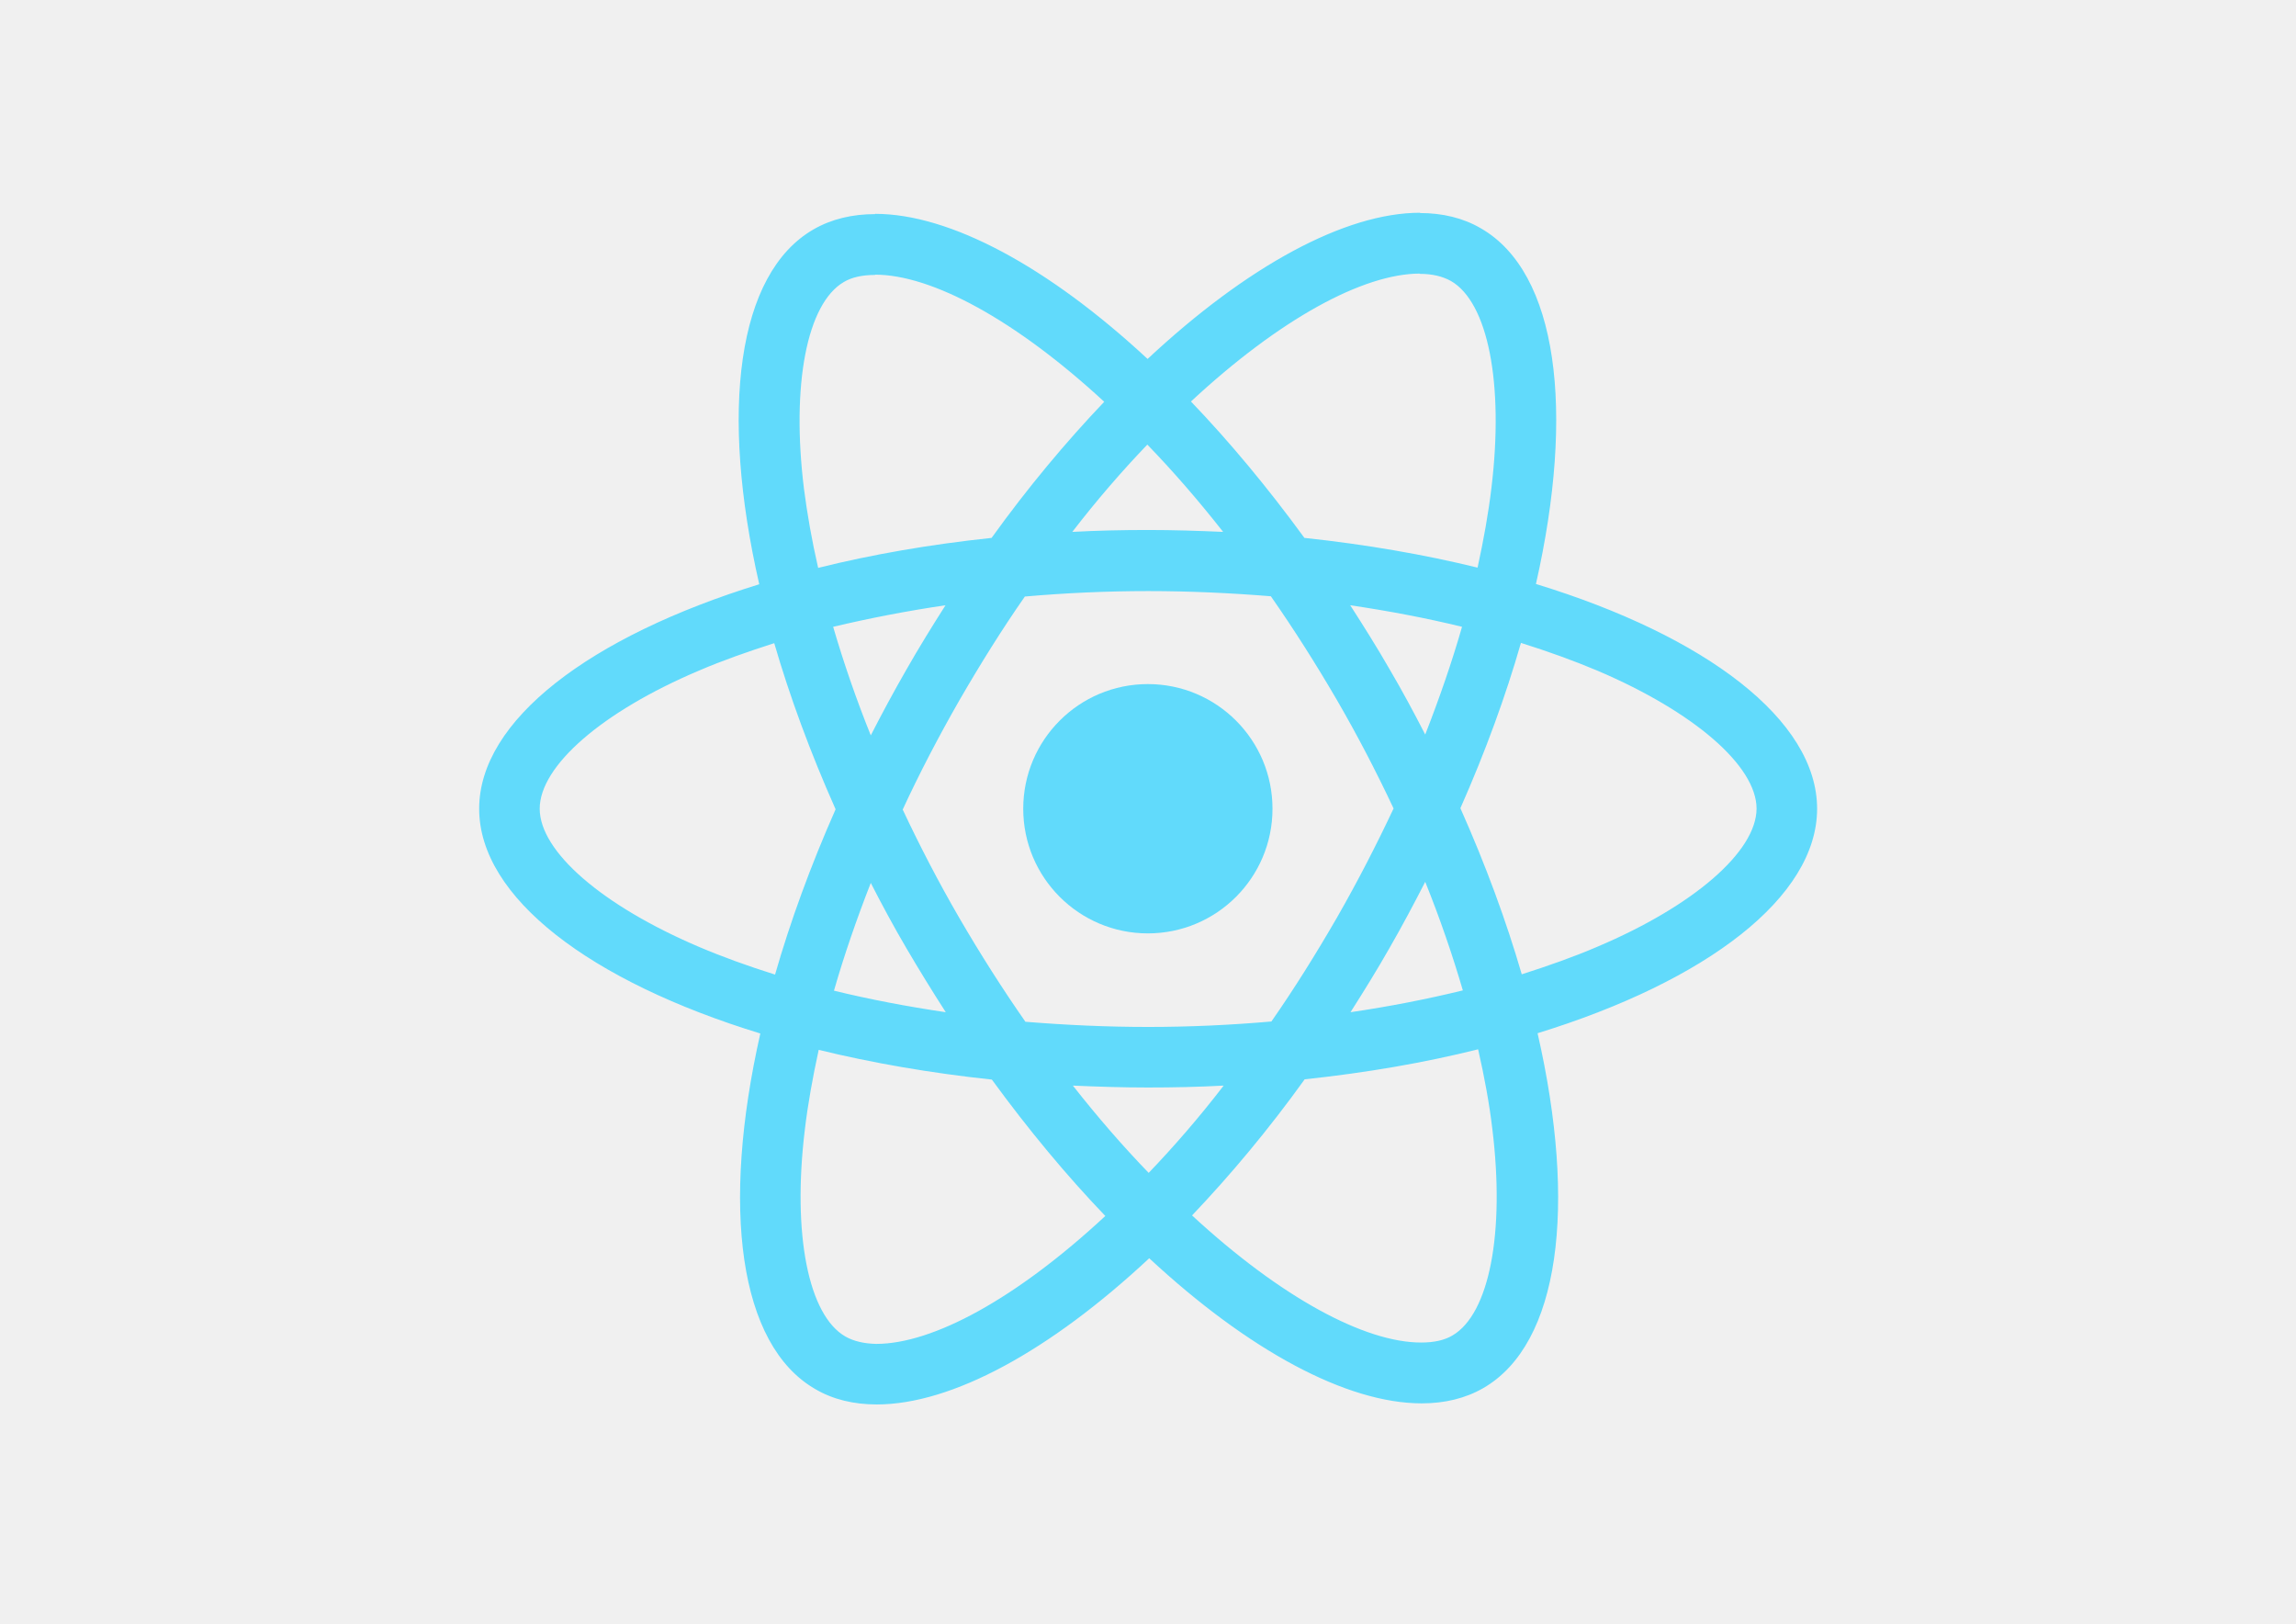
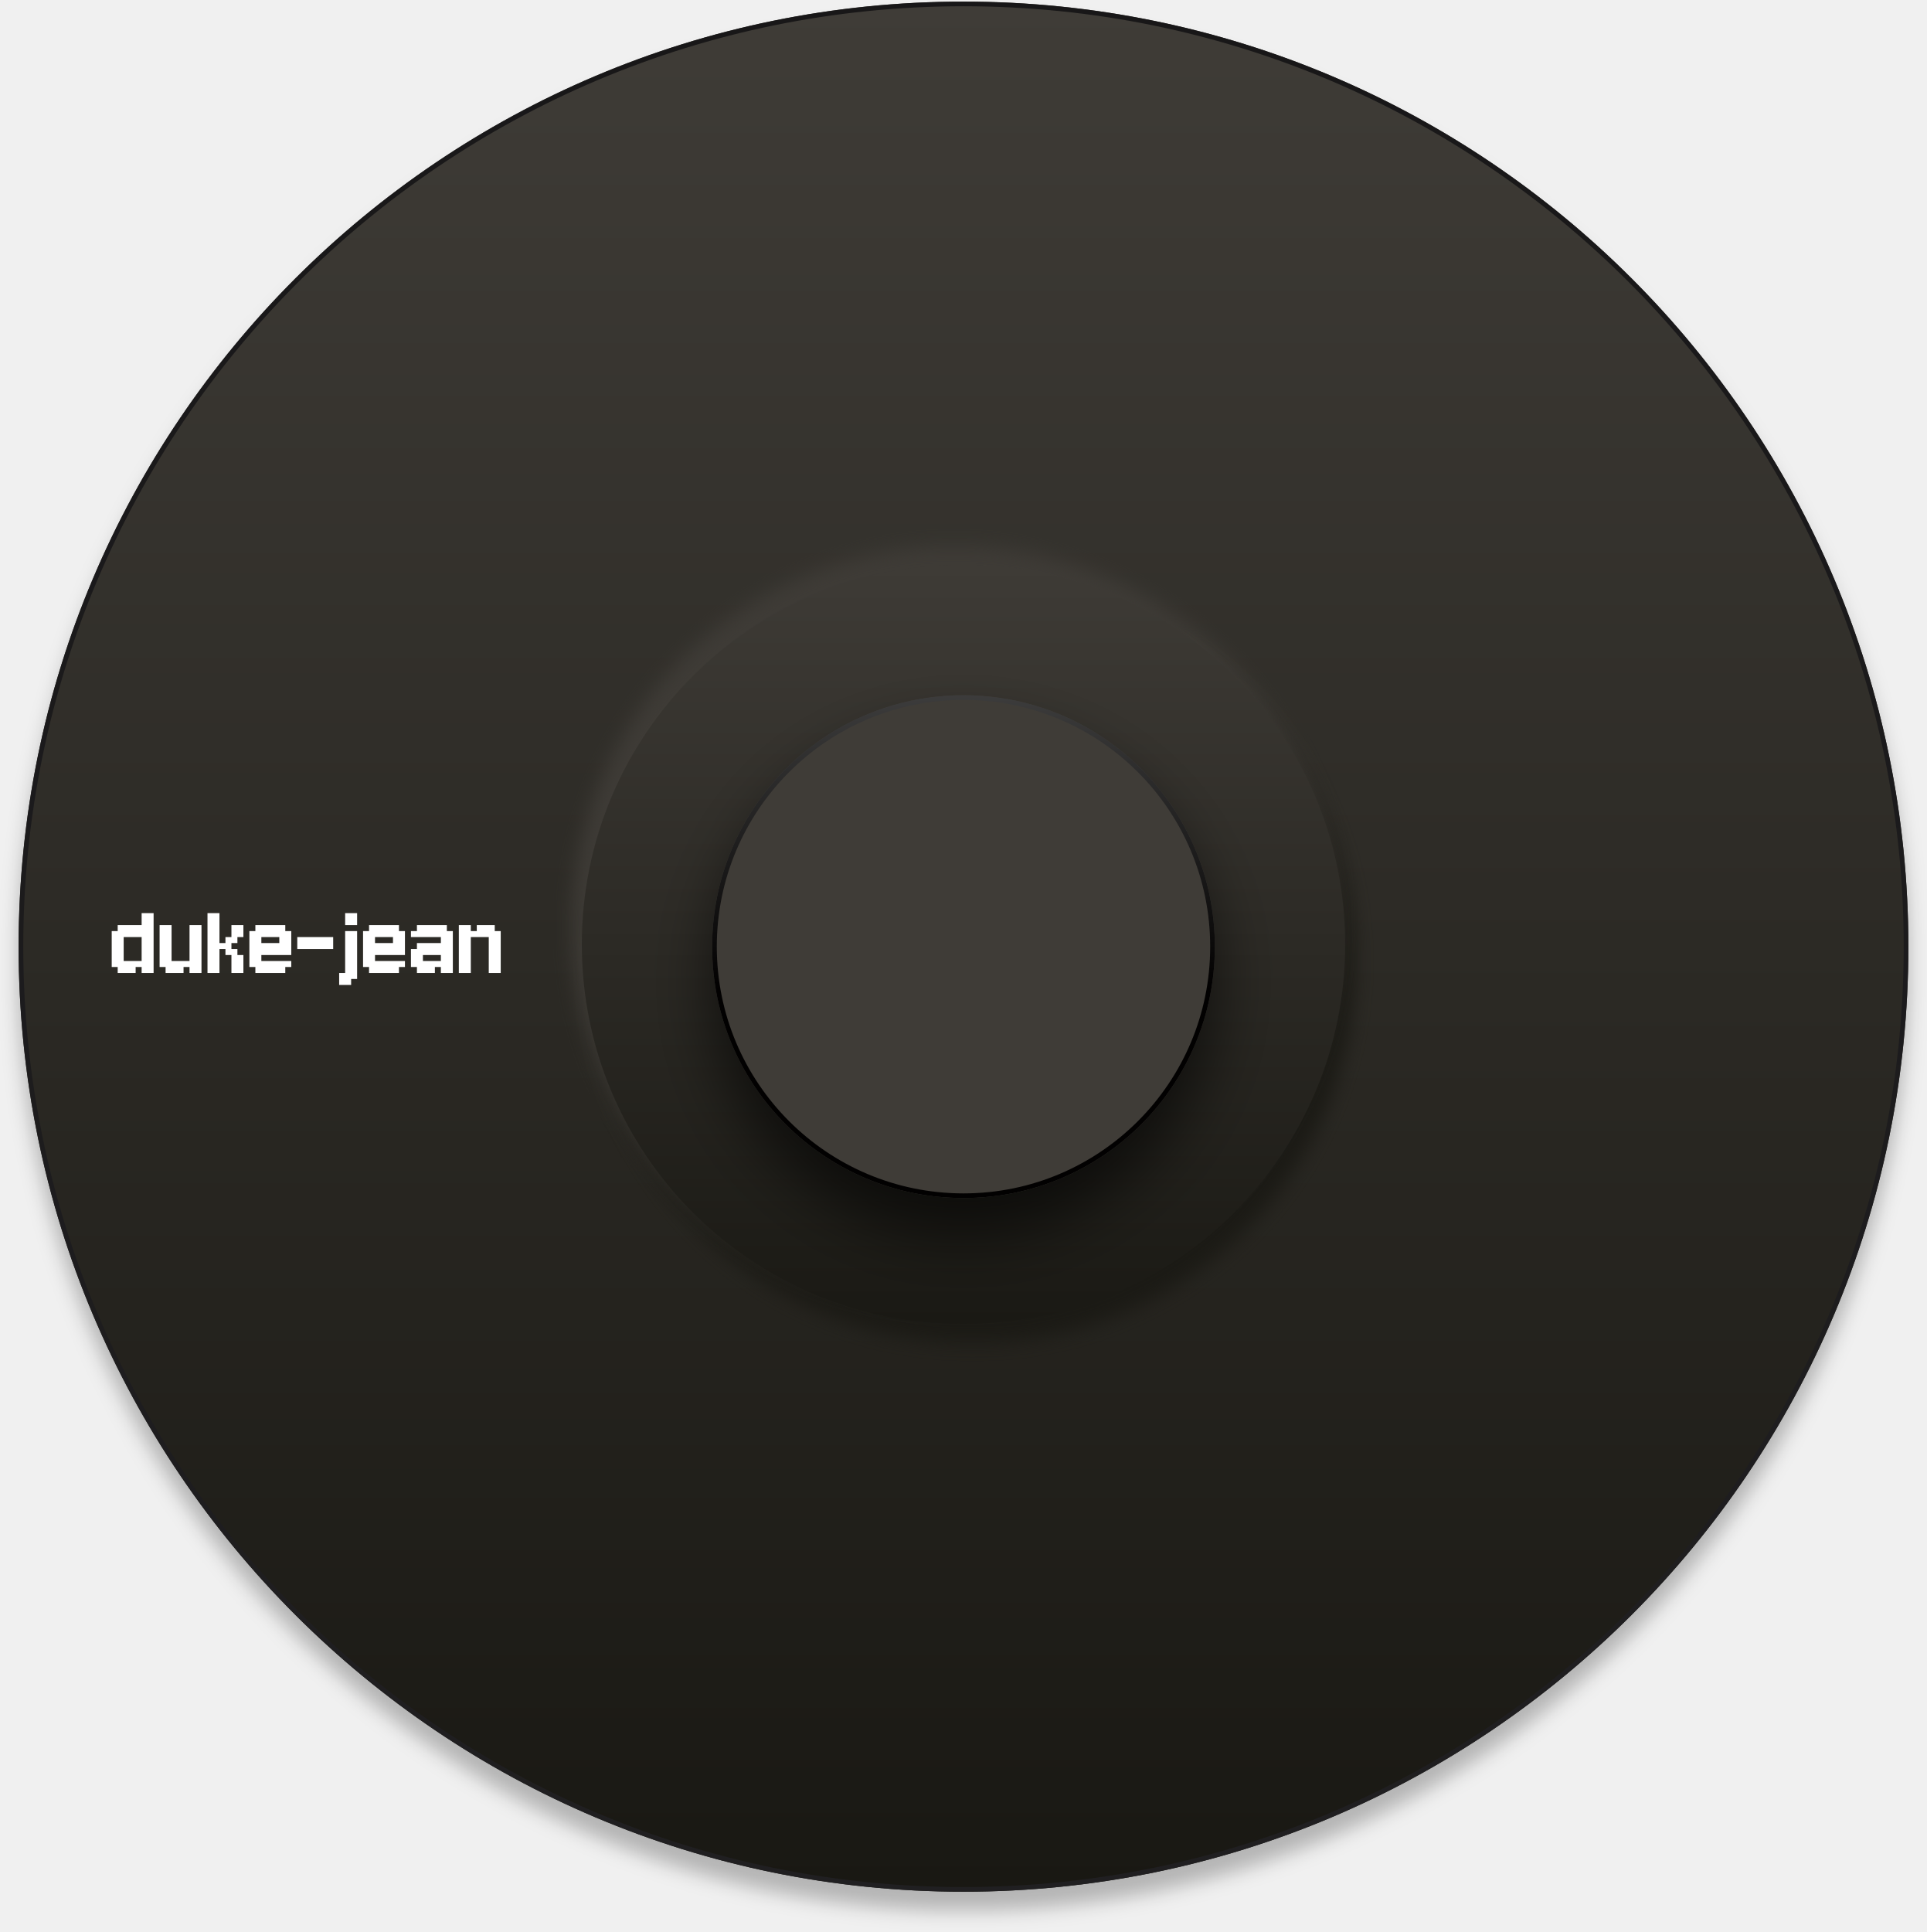
- <svg xmlns="http://www.w3.org/2000/svg" viewBox="0 0 841.9 595.3">
-   <g fill="#61DAFB">
-     <path d="M666.3 296.5c0-32.5-40.7-63.3-103.1-82.4 14.4-63.6 8-114.2-20.2-130.4-6.5-3.8-14.1-5.6-22.4-5.6v22.3c4.6 0 8.3.9 11.4 2.6 13.6 7.8 19.5 37.5 14.9 75.7-1.1 9.4-2.9 19.3-5.1 29.4-19.6-4.8-41-8.5-63.5-10.9-13.5-18.5-27.5-35.3-41.6-50 32.6-30.3 63.2-46.9 84-46.9V78c-27.5 0-63.5 19.6-99.9 53.6-36.4-33.8-72.4-53.2-99.9-53.2v22.3c20.7 0 51.4 16.5 84 46.6-14 14.7-28 31.4-41.3 49.9-22.6 2.4-44 6.1-63.6 11-2.3-10-4-19.7-5.2-29-4.7-38.2 1.1-67.9 14.6-75.8 3-1.8 6.9-2.6 11.5-2.6V78.5c-8.4 0-16 1.8-22.6 5.6-28.1 16.2-34.4 66.7-19.9 130.1-62.2 19.2-102.7 49.9-102.7 82.3 0 32.5 40.7 63.3 103.1 82.4-14.4 63.6-8 114.2 20.2 130.4 6.5 3.8 14.1 5.6 22.5 5.6 27.5 0 63.5-19.6 99.9-53.6 36.4 33.8 72.4 53.2 99.9 53.2 8.4 0 16-1.8 22.6-5.6 28.1-16.2 34.4-66.7 19.9-130.1 62-19.1 102.5-49.9 102.5-82.3zm-130.2-66.7c-3.7 12.9-8.3 26.2-13.5 39.5-4.1-8-8.4-16-13.1-24-4.6-8-9.5-15.8-14.4-23.4 14.2 2.1 27.9 4.7 41 7.9zm-45.8 106.5c-7.8 13.5-15.8 26.3-24.1 38.2-14.9 1.3-30 2-45.2 2-15.1 0-30.2-.7-45-1.9-8.3-11.9-16.4-24.6-24.2-38-7.6-13.1-14.5-26.4-20.8-39.8 6.2-13.4 13.2-26.8 20.7-39.9 7.8-13.5 15.8-26.3 24.1-38.2 14.9-1.3 30-2 45.2-2 15.1 0 30.2.7 45 1.9 8.3 11.9 16.4 24.6 24.2 38 7.6 13.1 14.5 26.4 20.8 39.8-6.3 13.4-13.2 26.8-20.7 39.9zm32.3-13c5.4 13.4 10 26.8 13.8 39.8-13.1 3.2-26.9 5.9-41.2 8 4.9-7.7 9.8-15.6 14.4-23.7 4.6-8 8.9-16.1 13-24.1zM421.2 430c-9.3-9.6-18.6-20.3-27.8-32 9 .4 18.2.7 27.5.7 9.4 0 18.7-.2 27.8-.7-9 11.7-18.3 22.4-27.5 32zm-74.4-58.9c-14.2-2.1-27.9-4.7-41-7.9 3.7-12.9 8.3-26.2 13.5-39.5 4.1 8 8.4 16 13.1 24 4.7 8 9.5 15.8 14.4 23.4zM420.7 163c9.3 9.6 18.6 20.3 27.8 32-9-.4-18.2-.7-27.5-.7-9.4 0-18.7.2-27.8.7 9-11.7 18.3-22.4 27.5-32zm-74 58.9c-4.9 7.7-9.8 15.6-14.4 23.7-4.6 8-8.9 16-13 24-5.4-13.4-10-26.8-13.8-39.8 13.1-3.1 26.9-5.8 41.2-7.9zm-90.5 125.2c-35.4-15.1-58.3-34.9-58.3-50.6 0-15.7 22.9-35.6 58.3-50.6 8.6-3.7 18-7 27.7-10.1 5.7 19.6 13.2 40 22.5 60.9-9.2 20.8-16.6 41.1-22.2 60.6-9.9-3.1-19.3-6.5-28-10.2zM310 490c-13.6-7.8-19.5-37.5-14.9-75.7 1.1-9.4 2.9-19.3 5.1-29.4 19.6 4.8 41 8.5 63.5 10.9 13.5 18.5 27.5 35.3 41.6 50-32.6 30.3-63.2 46.9-84 46.9-4.5-.1-8.3-1-11.3-2.7zm237.2-76.2c4.7 38.2-1.1 67.9-14.6 75.8-3 1.8-6.9 2.6-11.5 2.6-20.7 0-51.4-16.5-84-46.6 14-14.7 28-31.4 41.3-49.9 22.6-2.4 44-6.1 63.6-11 2.3 10.1 4.1 19.8 5.2 29.1zm38.5-66.7c-8.6 3.7-18 7-27.7 10.1-5.7-19.6-13.2-40-22.5-60.9 9.2-20.8 16.6-41.1 22.2-60.6 9.9 3.1 19.3 6.5 28.1 10.2 35.4 15.1 58.3 34.9 58.3 50.6-.1 15.7-23 35.6-58.4 50.6zM320.8 78.4z" />
-     <circle cx="420.9" cy="296.5" r="45.7" />
-     <path d="M520.5 78.1z" />
+ <svg xmlns="http://www.w3.org/2000/svg" width="414" height="415" viewBox="0 0 414 415" fill="none">
+   <g filter="url(#filter0_d_0_1)">
+     <path d="M4 203.344C4 91.23 94.886 0.344 207 0.344V0.344C319.114 0.344 410 91.23 410 203.344V203.344C410 315.458 319.114 406.344 207 406.344V406.344C94.886 406.344 4 315.458 4 203.344V203.344Z" fill="url(#paint0_linear_0_1)" />
+     <path d="M207 405.844C95.162 405.844 4.5 315.181 4.5 203.344C4.5 91.506 95.162 0.844 207 0.844C318.838 0.844 409.5 91.506 409.5 203.344C409.5 315.181 318.838 405.844 207 405.844Z" stroke="url(#paint1_linear_0_1)" />
  </g>
+   <path d="M33 200V201.286H31.714V200H33ZM33 198.714V200H31.714V198.714H33ZM31.714 198.714V200H30.429V198.714H31.714ZM31.714 200V201.286H30.429V200H31.714ZM31.714 201.286V202.571H30.429V201.286H31.714ZM31.714 202.571V203.857H30.429V202.571H31.714ZM31.714 203.857V205.143H30.429V203.857H31.714ZM33 203.857V205.143H31.714V203.857H33ZM33 202.571V203.857H31.714V202.571H33ZM33 201.286V202.571H31.714V201.286H33ZM33 205.143V206.429H31.714V205.143H33ZM31.714 205.143V206.429H30.429V205.143H31.714ZM31.714 206.429V207.714H30.429V206.429H31.714ZM31.714 207.714V209H30.429V207.714H31.714ZM33 207.714V209H31.714V207.714H33ZM33 206.429V207.714H31.714V206.429H33ZM26.571 207.714V209H25.286V207.714H26.571ZM25.286 206.429V207.714H24V206.429H25.286ZM25.286 205.143V206.429H24V205.143H25.286ZM25.286 203.857V205.143H24V203.857H25.286ZM25.286 202.571V203.857H24V202.571H25.286ZM25.286 201.286V202.571H24V201.286H25.286ZM25.286 200V201.286H24V200H25.286ZM26.571 202.571V203.857H25.286V202.571H26.571ZM26.571 203.857V205.143H25.286V203.857H26.571ZM26.571 205.143V206.429H25.286V205.143H26.571ZM26.571 206.429V207.714H25.286V206.429H26.571ZM26.571 201.286V202.571H25.286V201.286H26.571ZM27.857 200V201.286H26.571V200H27.857ZM27.857 198.714V200H26.571V198.714H27.857ZM26.571 198.714V200H25.286V198.714H26.571ZM26.571 200V201.286H25.286V200H26.571ZM29.143 198.714V200H27.857V198.714H29.143ZM33 196.143V197.429H31.714V196.143H33ZM31.714 196.143V197.429H30.429V196.143H31.714ZM31.714 197.429V198.714H30.429V197.429H31.714ZM33 197.429V198.714H31.714V197.429H33ZM29.143 207.714V209H27.857V207.714H29.143ZM27.857 207.714V209H26.571V207.714H27.857ZM27.857 206.429V207.714H26.571V206.429H27.857ZM29.143 206.429V207.714H27.857V206.429H29.143ZM30.429 206.429V207.714H29.143V206.429H30.429ZM30.429 198.714V200H29.143V198.714H30.429ZM30.429 200V201.286H29.143V200H30.429ZM29.143 200V201.286H27.857V200H29.143ZM43.289 207.714H42.003V206.429H43.289V207.714ZM43.289 209H42.003V207.714H43.289V209ZM42.003 209H40.718V207.714H42.003V209ZM42.003 207.714H40.718V206.429H42.003V207.714ZM42.003 206.429H40.718V205.143H42.003V206.429ZM42.003 205.143H40.718V203.857H42.003V205.143ZM42.003 203.857H40.718V202.571H42.003V203.857ZM43.289 203.857H42.003V202.571H43.289V203.857ZM43.289 205.143H42.003V203.857H43.289V205.143ZM43.289 206.429H42.003V205.143H43.289V206.429ZM43.289 202.571H42.003V201.286H43.289V202.571ZM42.003 202.571H40.718V201.286H42.003V202.571ZM42.003 201.286H40.718V200H42.003V201.286ZM42.003 200H40.718V198.714H42.003V200ZM43.289 200H42.003V198.714H43.289V200ZM43.289 201.286H42.003V200H43.289V201.286ZM36.861 200H35.575V198.714H36.861V200ZM35.575 200H34.289V198.714H35.575V200ZM35.575 201.286H34.289V200H35.575V201.286ZM35.575 202.571H34.289V201.286H35.575V202.571ZM35.575 203.857H34.289V202.571H35.575V203.857ZM35.575 205.143H34.289V203.857H35.575V205.143ZM35.575 206.429H34.289V205.143H35.575V206.429ZM35.575 207.714H34.289V206.429H35.575V207.714ZM36.861 205.143H35.575V203.857H36.861V205.143ZM36.861 203.857H35.575V202.571H36.861V203.857ZM36.861 202.571H35.575V201.286H36.861V202.571ZM36.861 201.286H35.575V200H36.861V201.286ZM36.861 206.429H35.575V205.143H36.861V206.429ZM40.718 207.714H39.432V206.429H40.718V207.714ZM39.432 207.714H38.146V206.429H39.432V207.714ZM38.146 207.714H36.861V206.429H38.146V207.714ZM38.146 209H36.861V207.714H38.146V209ZM36.861 209H35.575V207.714H36.861V209ZM36.861 207.714H35.575V206.429H36.861V207.714ZM39.432 209H38.146V207.714H39.432V209ZM44.578 196.143H45.864V197.429H44.578V196.143ZM45.864 196.143H47.15V197.429H45.864V196.143ZM45.864 197.429H47.15V198.714H45.864V197.429ZM45.864 198.714H47.15V200H45.864V198.714ZM45.864 200H47.15V201.286H45.864V200ZM44.578 200H45.864V201.286H44.578V200ZM44.578 198.714H45.864V200H44.578V198.714ZM44.578 197.429H45.864V198.714H44.578V197.429ZM44.578 201.286H45.864V202.571H44.578V201.286ZM44.578 202.571H45.864V203.857H44.578V202.571ZM44.578 203.857H45.864V205.143H44.578V203.857ZM44.578 205.143H45.864V206.429H44.578V205.143ZM44.578 206.429H45.864V207.714H44.578V206.429ZM44.578 207.714H45.864V209H44.578V207.714ZM45.864 207.714H47.15V209H45.864V207.714ZM45.864 206.429H47.15V207.714H45.864V206.429ZM45.864 205.143H47.15V206.429H45.864V205.143ZM45.864 203.857H47.15V205.143H45.864V203.857ZM45.864 202.571H47.15V203.857H45.864V202.571ZM45.864 201.286H47.15V202.571H45.864V201.286ZM47.15 202.571H48.435V203.857H47.15V202.571ZM48.435 202.571H49.721V203.857H48.435V202.571ZM48.435 201.286H49.721V202.571H48.435V201.286ZM49.721 201.286H51.007V202.571H49.721V201.286ZM49.721 200H51.007V201.286H49.721V200ZM49.721 198.714H51.007V200H49.721V198.714ZM51.007 198.714H52.292V200H51.007V198.714ZM51.007 200H52.292V201.286H51.007V200ZM48.435 203.857H49.721V205.143H48.435V203.857ZM49.721 203.857H51.007V205.143H49.721V203.857ZM51.007 205.143H52.292V206.429H51.007V205.143ZM49.721 205.143H51.007V206.429H49.721V205.143ZM49.721 206.429H51.007V207.714H49.721V206.429ZM51.007 206.429H52.292V207.714H51.007V206.429ZM51.007 207.714H52.292V209H51.007V207.714ZM49.721 207.714H51.007V209H49.721V207.714ZM56.15 198.714H57.435V200H56.15V198.714ZM54.864 198.714H56.15V200H54.864V198.714ZM54.864 200H56.15V201.286H54.864V200ZM56.15 200H57.435V201.286H56.15V200ZM57.435 198.714H58.721V200H57.435V198.714ZM58.721 198.714H60.007V200H58.721V198.714ZM60.007 198.714H61.292V200H60.007V198.714ZM60.007 200H61.292V201.286H60.007V200ZM58.721 200H60.007V201.286H58.721V200ZM61.292 200H62.578V201.286H61.292V200ZM61.292 201.286H62.578V202.571H61.292V201.286ZM61.292 206.429H62.578V207.714H61.292V206.429ZM60.007 206.429H61.292V207.714H60.007V206.429ZM60.007 201.286H61.292V202.571H60.007V201.286ZM58.721 206.429H60.007V207.714H58.721V206.429ZM60.007 207.714H61.292V209H60.007V207.714ZM58.721 207.714H60.007V209H58.721V207.714ZM57.435 207.714H58.721V209H57.435V207.714ZM56.15 207.714H57.435V209H56.15V207.714ZM54.864 207.714H56.15V209H54.864V207.714ZM54.864 206.429H56.15V207.714H54.864V206.429ZM56.15 206.429H57.435V207.714H56.15V206.429ZM54.864 205.143H56.15V206.429H54.864V205.143ZM53.578 206.429H54.864V207.714H53.578V206.429ZM53.578 205.143H54.864V206.429H53.578V205.143ZM53.578 203.857H54.864V205.143H53.578V203.857ZM53.578 202.571H54.864V203.857H53.578V202.571ZM53.578 201.286H54.864V202.571H53.578V201.286ZM53.578 200H54.864V201.286H53.578V200ZM54.864 201.286H56.15V202.571H54.864V201.286ZM54.864 202.571H56.15V203.857H54.864V202.571ZM54.864 203.857H56.15V205.143H54.864V203.857ZM57.435 206.429H58.721V207.714H57.435V206.429ZM57.435 200H58.721V201.286H57.435V200ZM60.007 202.571H61.292V203.857H60.007V202.571ZM61.292 202.571H62.578V203.857H61.292V202.571ZM56.15 203.857H57.435V205.143H56.15V203.857ZM57.435 203.857H58.721V205.143H57.435V203.857ZM58.721 203.857H60.007V205.143H58.721V203.857ZM60.007 203.857H61.292V205.143H60.007V203.857ZM61.292 203.857H62.578V205.143H61.292V203.857ZM58.721 202.571H60.007V203.857H58.721V202.571ZM57.435 202.571H58.721V203.857H57.435V202.571ZM56.15 202.571H57.435V203.857H56.15V202.571ZM63.867 201.286H65.153V202.571H63.867V201.286ZM65.153 201.286H66.439V202.571H65.153V201.286ZM66.439 201.286H67.724V202.571H66.439V201.286ZM67.724 201.286H69.01V202.571H67.724V201.286ZM69.01 201.286H70.296V202.571H69.01V201.286ZM70.296 201.286H71.582V202.571H70.296V201.286ZM70.296 202.571H71.582V203.857H70.296V202.571ZM69.01 202.571H70.296V203.857H69.01V202.571ZM67.724 202.571H69.01V203.857H67.724V202.571ZM66.439 202.571H67.724V203.857H66.439V202.571ZM65.153 202.571H66.439V203.857H65.153V202.571ZM63.867 202.571H65.153V203.857H63.867V202.571ZM74.153 196.143H76.724V198.714H74.153V196.143ZM72.867 209H74.153V200H76.724V210.286H75.439V211.571H72.867V209ZM80.571 198.714H81.857V200H80.571V198.714ZM79.286 198.714H80.571V200H79.286V198.714ZM79.286 200H80.571V201.286H79.286V200ZM80.571 200H81.857V201.286H80.571V200ZM81.857 198.714H83.143V200H81.857V198.714ZM83.143 198.714H84.429V200H83.143V198.714ZM84.429 198.714H85.714V200H84.429V198.714ZM84.429 200H85.714V201.286H84.429V200ZM83.143 200H84.429V201.286H83.143V200ZM85.714 200H87V201.286H85.714V200ZM85.714 201.286H87V202.571H85.714V201.286ZM85.714 206.429H87V207.714H85.714V206.429ZM84.429 206.429H85.714V207.714H84.429V206.429ZM84.429 201.286H85.714V202.571H84.429V201.286ZM83.143 206.429H84.429V207.714H83.143V206.429ZM84.429 207.714H85.714V209H84.429V207.714ZM83.143 207.714H84.429V209H83.143V207.714ZM81.857 207.714H83.143V209H81.857V207.714ZM80.571 207.714H81.857V209H80.571V207.714ZM79.286 207.714H80.571V209H79.286V207.714ZM79.286 206.429H80.571V207.714H79.286V206.429ZM80.571 206.429H81.857V207.714H80.571V206.429ZM79.286 205.143H80.571V206.429H79.286V205.143ZM78 206.429H79.286V207.714H78V206.429ZM78 205.143H79.286V206.429H78V205.143ZM78 203.857H79.286V205.143H78V203.857ZM78 202.571H79.286V203.857H78V202.571ZM78 201.286H79.286V202.571H78V201.286ZM78 200H79.286V201.286H78V200ZM79.286 201.286H80.571V202.571H79.286V201.286ZM79.286 202.571H80.571V203.857H79.286V202.571ZM79.286 203.857H80.571V205.143H79.286V203.857ZM81.857 206.429H83.143V207.714H81.857V206.429ZM81.857 200H83.143V201.286H81.857V200ZM84.429 202.571H85.714V203.857H84.429V202.571ZM85.714 202.571H87V203.857H85.714V202.571ZM80.571 203.857H81.857V205.143H80.571V203.857ZM81.857 203.857H83.143V205.143H81.857V203.857ZM83.143 203.857H84.429V205.143H83.143V203.857ZM84.429 203.857H85.714V205.143H84.429V203.857ZM85.714 203.857H87V205.143H85.714V203.857ZM83.143 202.571H84.429V203.857H83.143V202.571ZM81.857 202.571H83.143V203.857H81.857V202.571ZM80.571 202.571H81.857V203.857H80.571V202.571ZM96.003 209H94.718V207.714H96.003V209ZM96.003 207.714H94.718V206.429H96.003V207.714ZM94.718 207.714H93.432V206.429H94.718V207.714ZM93.432 209H92.146V207.714H93.432V209ZM92.146 209H90.861V207.714H92.146V209ZM90.861 209H89.575V207.714H90.861V209ZM90.861 207.714H89.575V206.429H90.861V207.714ZM92.146 207.714H90.861V206.429H92.146V207.714ZM89.575 207.714H88.289V206.429H89.575V207.714ZM89.575 206.429H88.289V205.143H89.575V206.429ZM89.575 201.286H88.289V200H89.575V201.286ZM90.861 201.286H89.575V200H90.861V201.286ZM90.861 206.429H89.575V205.143H90.861V206.429ZM92.146 201.286H90.861V200H92.146V201.286ZM90.861 200H89.575V198.714H90.861V200ZM92.146 200H90.861V198.714H92.146V200ZM93.432 200H92.146V198.714H93.432V200ZM94.718 200H93.432V198.714H94.718V200ZM96.003 200H94.718V198.714H96.003V200ZM96.003 201.286H94.718V200H96.003V201.286ZM94.718 201.286H93.432V200H94.718V201.286ZM96.003 202.571H94.718V201.286H96.003V202.571ZM97.289 201.286H96.003V200H97.289V201.286ZM97.289 202.571H96.003V201.286H97.289V202.571ZM97.289 203.857H96.003V202.571H97.289V203.857ZM97.289 205.143H96.003V203.857H97.289V205.143ZM97.289 206.429H96.003V205.143H97.289V206.429ZM97.289 207.714H96.003V206.429H97.289V207.714ZM96.003 206.429H94.718V205.143H96.003V206.429ZM96.003 205.143H94.718V203.857H96.003V205.143ZM96.003 203.857H94.718V202.571H96.003V203.857ZM93.432 201.286H92.146V200H93.432V201.286ZM93.432 207.714H92.146V206.429H93.432V207.714ZM96.003 207.714H97.289V209H96.003V207.714ZM93.432 202.571H94.718V203.857H93.432V202.571ZM92.146 202.571H93.432V203.857H92.146V202.571ZM90.861 202.571H92.146V203.857H90.861V202.571ZM89.575 202.571H90.861V203.857H89.575V202.571ZM88.289 203.857H89.575V205.143H88.289V203.857ZM89.575 203.857H90.861V205.143H89.575V203.857ZM93.432 203.857H94.718V205.143H93.432V203.857ZM92.146 203.857H93.432V205.143H92.146V203.857ZM90.861 203.857H92.146V205.143H90.861V203.857ZM98.578 200H99.864V201.286H98.578V200ZM98.578 198.714H99.864V200H98.578V198.714ZM99.864 198.714H101.15V200H99.864V198.714ZM99.864 200H101.15V201.286H99.864V200ZM99.864 201.286H101.15V202.571H99.864V201.286ZM99.864 202.571H101.15V203.857H99.864V202.571ZM99.864 203.857H101.15V205.143H99.864V203.857ZM98.578 203.857H99.864V205.143H98.578V203.857ZM98.578 202.571H99.864V203.857H98.578V202.571ZM98.578 201.286H99.864V202.571H98.578V201.286ZM98.578 205.143H99.864V206.429H98.578V205.143ZM99.864 205.143H101.15V206.429H99.864V205.143ZM99.864 206.429H101.15V207.714H99.864V206.429ZM99.864 207.714H101.15V209H99.864V207.714ZM98.578 207.714H99.864V209H98.578V207.714ZM98.578 206.429H99.864V207.714H98.578V206.429ZM105.007 207.714H106.292V209H105.007V207.714ZM106.292 207.714H107.578V209H106.292V207.714ZM106.292 206.429H107.578V207.714H106.292V206.429ZM106.292 205.143H107.578V206.429H106.292V205.143ZM106.292 203.857H107.578V205.143H106.292V203.857ZM106.292 202.571H107.578V203.857H106.292V202.571ZM106.292 201.286H107.578V202.571H106.292V201.286ZM106.292 200H107.578V201.286H106.292V200ZM105.007 202.571H106.292V203.857H105.007V202.571ZM105.007 203.857H106.292V205.143H105.007V203.857ZM105.007 205.143H106.292V206.429H105.007V205.143ZM105.007 206.429H106.292V207.714H105.007V206.429ZM105.007 201.286H106.292V202.571H105.007V201.286ZM101.15 200H102.435V201.286H101.15V200ZM102.435 200H103.721V201.286H102.435V200ZM103.721 200H105.007V201.286H103.721V200ZM103.721 198.714H105.007V200H103.721V198.714ZM105.007 198.714H106.292V200H105.007V198.714ZM105.007 200H106.292V201.286H105.007V200ZM102.435 198.714H103.721V200H102.435V198.714Z" fill="white" />
+   <g filter="url(#filter1_dd_0_1)">
+     <rect x="125" y="121.344" width="164" height="163" rx="81.5" fill="url(#paint2_linear_0_1)" />
+   </g>
+   <g filter="url(#filter2_d_0_1)">
+     <path d="M153 203.344C153 173.52 177.177 149.344 207 149.344V149.344C236.823 149.344 261 173.52 261 203.344V203.344C261 233.167 236.823 257.344 207 257.344V257.344C177.177 257.344 153 233.167 153 203.344V203.344Z" fill="#3F3C37" />
+     <path d="M207 256.844C177.453 256.844 153.5 232.891 153.5 203.344C153.5 173.797 177.453 149.844 207 149.844C236.547 149.844 260.5 173.797 260.5 203.344C260.5 232.891 236.547 256.844 207 256.844Z" stroke="url(#paint3_linear_0_1)" />
+   </g>
+   <defs>
+     <filter id="filter0_d_0_1" x="0" y="0.344" width="414" height="414" filterUnits="userSpaceOnUse" color-interpolation-filters="sRGB">
+       <feFlood flood-opacity="0" result="BackgroundImageFix" />
+       <feColorMatrix in="SourceAlpha" type="matrix" values="0 0 0 0 0 0 0 0 0 0 0 0 0 0 0 0 0 0 127 0" result="hardAlpha" />
+       <feOffset dy="4" />
+       <feGaussianBlur stdDeviation="2" />
+       <feColorMatrix type="matrix" values="0 0 0 0 0 0 0 0 0 0 0 0 0 0 0 0 0 0 0.25 0" />
+       <feBlend mode="normal" in2="BackgroundImageFix" result="effect1_dropShadow_0_1" />
+       <feBlend mode="normal" in="SourceGraphic" in2="effect1_dropShadow_0_1" result="shape" />
+     </filter>
+     <filter id="filter1_dd_0_1" x="119" y="113.344" width="176" height="179" filterUnits="userSpaceOnUse" color-interpolation-filters="sRGB">
+       <feFlood flood-opacity="0" result="BackgroundImageFix" />
+       <feColorMatrix in="SourceAlpha" type="matrix" values="0 0 0 0 0 0 0 0 0 0 0 0 0 0 0 0 0 0 127 0" result="hardAlpha" />
+       <feOffset dx="2" dy="4" />
+       <feGaussianBlur stdDeviation="2" />
+       <feColorMatrix type="matrix" values="0 0 0 0 0.106 0 0 0 0 0.102 0 0 0 0 0.082 0 0 0 1 0" />
+       <feBlend mode="normal" in2="BackgroundImageFix" result="effect1_dropShadow_0_1" />
+       <feColorMatrix in="SourceAlpha" type="matrix" values="0 0 0 0 0 0 0 0 0 0 0 0 0 0 0 0 0 0 127 0" result="hardAlpha" />
+       <feOffset dx="-2" dy="-4" />
+       <feGaussianBlur stdDeviation="2" />
+       <feColorMatrix type="matrix" values="0 0 0 0 0.243 0 0 0 0 0.231 0 0 0 0 0.212 0 0 0 1 0" />
+       <feBlend mode="normal" in2="effect1_dropShadow_0_1" result="effect2_dropShadow_0_1" />
+       <feBlend mode="normal" in="SourceGraphic" in2="effect2_dropShadow_0_1" result="shape" />
+     </filter>
+     <filter id="filter2_d_0_1" x="140" y="144.344" width="134" height="134" filterUnits="userSpaceOnUse" color-interpolation-filters="sRGB">
+       <feFlood flood-opacity="0" result="BackgroundImageFix" />
+       <feColorMatrix in="SourceAlpha" type="matrix" values="0 0 0 0 0 0 0 0 0 0 0 0 0 0 0 0 0 0 127 0" result="hardAlpha" />
+       <feOffset dy="8" />
+       <feGaussianBlur stdDeviation="6.5" />
+       <feColorMatrix type="matrix" values="0 0 0 0 0 0 0 0 0 0 0 0 0 0 0 0 0 0 0.6 0" />
+       <feBlend mode="normal" in2="BackgroundImageFix" result="effect1_dropShadow_0_1" />
+       <feBlend mode="normal" in="SourceGraphic" in2="effect1_dropShadow_0_1" result="shape" />
+     </filter>
+     <linearGradient id="paint0_linear_0_1" x1="207" y1="0.344" x2="207" y2="406.344" gradientUnits="userSpaceOnUse">
+       <stop stop-color="#3F3C37" />
+       <stop offset="1" stop-color="#191813" />
+     </linearGradient>
+     <linearGradient id="paint1_linear_0_1" x1="207" y1="0.344" x2="207" y2="406.344" gradientUnits="userSpaceOnUse">
+       <stop stop-color="#181718" />
+       <stop offset="1" stop-color="#201F21" />
+     </linearGradient>
+     <linearGradient id="paint2_linear_0_1" x1="207" y1="121.344" x2="207" y2="284.344" gradientUnits="userSpaceOnUse">
+       <stop stop-color="#3E3B36" />
+       <stop offset="1" stop-color="#1A1914" />
+     </linearGradient>
+     <linearGradient id="paint3_linear_0_1" x1="115.667" y1="104.677" x2="115.667" y2="212.677" gradientUnits="userSpaceOnUse">
+       <stop stop-color="#656565" />
+       <stop offset="1" stop-color="#020101" />
+     </linearGradient>
+   </defs>
</svg>
